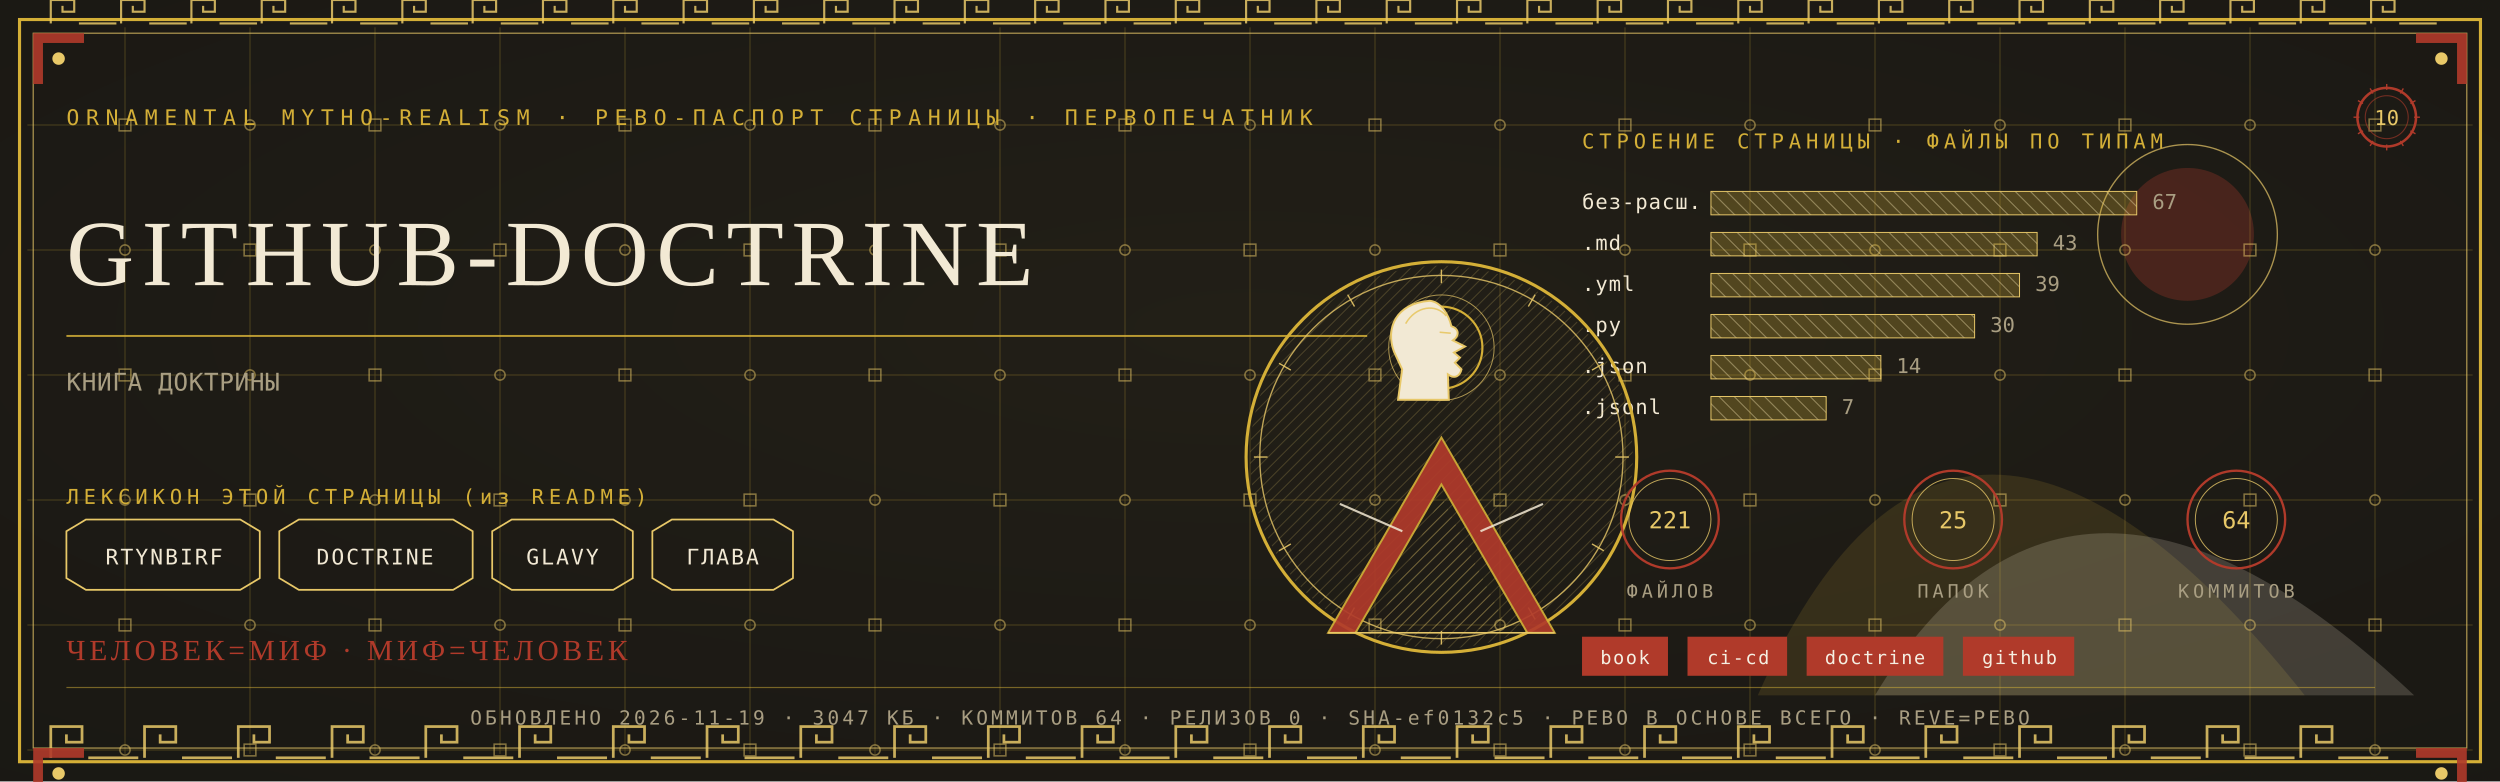
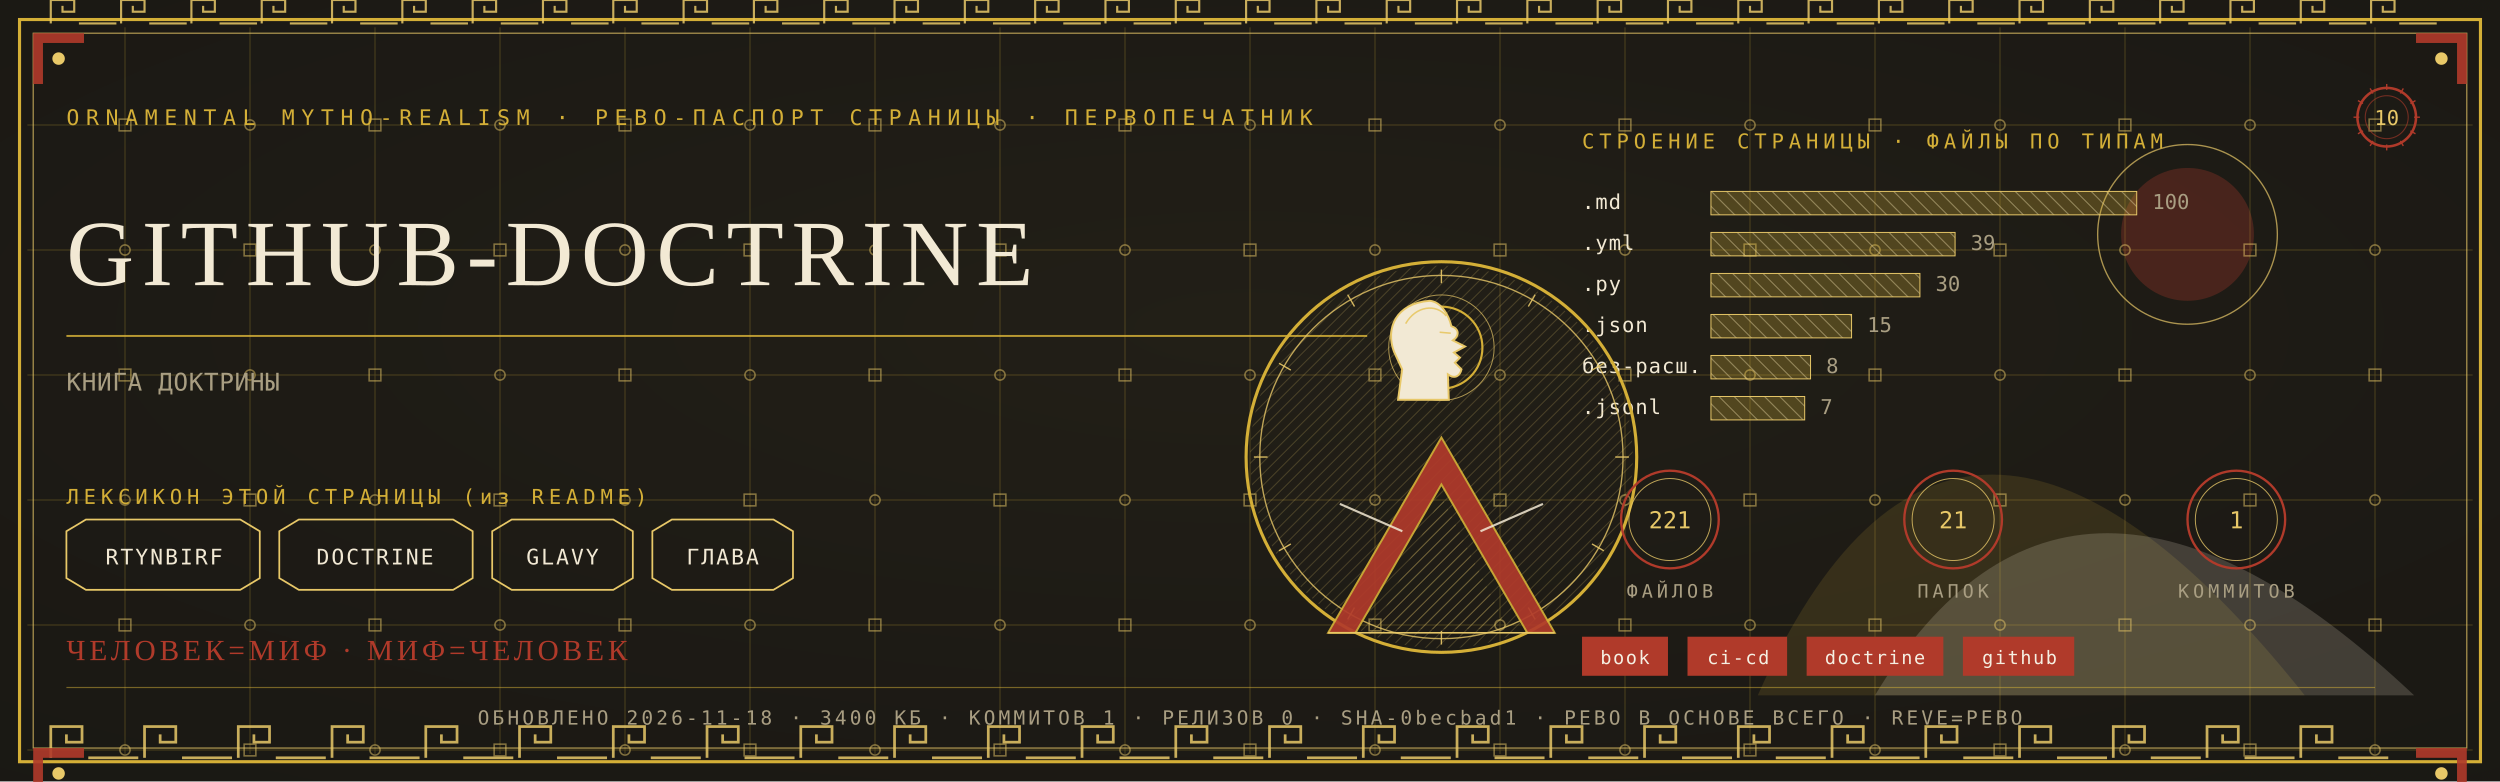
<svg xmlns="http://www.w3.org/2000/svg" viewBox="0 0 1280 400" width="1280" height="400">
  <defs>
    <radialGradient id="rp10" cx="0.5" cy="0.42" r="1.1">
      <stop offset="0" stop-color="#232017" />
      <stop offset="1" stop-color="#171512" />
    </radialGradient>
    <pattern id="hatchm" width="4.2" height="4.2" patternUnits="userSpaceOnUse" patternTransform="rotate(45)">
      <rect width="4.2" height="4.2" fill="none" />
      <line x1="0" y1="0" x2="0" y2="4.2" stroke="#E8C868" stroke-width="0.5" />
    </pattern>
    <pattern id="hatchv" width="5.5" height="5.5" patternUnits="userSpaceOnUse" patternTransform="rotate(-45)">
      <rect width="5.5" height="5.5" fill="none" />
      <line x1="0" y1="0" x2="0" y2="5.5" stroke="#F2E9D4" stroke-width="0.5" />
    </pattern>
  </defs>
  <rect width="1280" height="400" fill="#171512" />
  <rect width="1280" height="400" fill="url(#rp10)" opacity="0.94" />
  <path d="M 900 356 Q 1000 130 1180 356 Z" fill="#D4AF37" opacity="0.14" />
  <path d="M 960 356 Q 1060 190 1236 356 Z" fill="#F2E9D4" opacity="0.18" />
  <circle cx="1120" cy="120" r="34" fill="#B03A2A" opacity="0.30" />
  <circle cx="1120" cy="120" r="46" fill="none" stroke="#E8C868" stroke-width="0.7" opacity="0.7" />
  <g stroke="#D4AF37" stroke-width="0.45" opacity="0.30">
    <line x1="64" y1="14" x2="64" y2="386" />
    <line x1="128" y1="14" x2="128" y2="386" />
    <line x1="192" y1="14" x2="192" y2="386" />
    <line x1="256" y1="14" x2="256" y2="386" />
    <line x1="320" y1="14" x2="320" y2="386" />
    <line x1="384" y1="14" x2="384" y2="386" />
    <line x1="448" y1="14" x2="448" y2="386" />
    <line x1="512" y1="14" x2="512" y2="386" />
    <line x1="576" y1="14" x2="576" y2="386" />
    <line x1="640" y1="14" x2="640" y2="386" />
    <line x1="704" y1="14" x2="704" y2="386" />
    <line x1="768" y1="14" x2="768" y2="386" />
    <line x1="832" y1="14" x2="832" y2="386" />
    <line x1="896" y1="14" x2="896" y2="386" />
    <line x1="960" y1="14" x2="960" y2="386" />
    <line x1="1024" y1="14" x2="1024" y2="386" />
    <line x1="1088" y1="14" x2="1088" y2="386" />
    <line x1="1152" y1="14" x2="1152" y2="386" />
    <line x1="1216" y1="14" x2="1216" y2="386" />
    <line x1="14" y1="64" x2="1266" y2="64" />
    <line x1="14" y1="128" x2="1266" y2="128" />
    <line x1="14" y1="192" x2="1266" y2="192" />
    <line x1="14" y1="256" x2="1266" y2="256" />
    <line x1="14" y1="320" x2="1266" y2="320" />
    <line x1="14" y1="384" x2="1266" y2="384" />
  </g>
  <g fill="none" stroke="#E8C868" stroke-width="0.8" opacity="0.5">
    <rect x="61" y="61" width="6" height="6" />
    <circle cx="64" cy="128" r="2.6" />
    <rect x="61" y="189" width="6" height="6" />
    <circle cx="64" cy="256" r="2.6" />
    <rect x="61" y="317" width="6" height="6" />
    <circle cx="64" cy="384" r="2.6" />
    <circle cx="128" cy="64" r="2.6" />
    <rect x="125" y="125" width="6" height="6" />
    <circle cx="128" cy="192" r="2.6" />
    <rect x="125" y="253" width="6" height="6" />
    <circle cx="128" cy="320" r="2.6" />
    <rect x="125" y="381" width="6" height="6" />
    <rect x="189" y="61" width="6" height="6" />
    <circle cx="192" cy="128" r="2.6" />
    <rect x="189" y="189" width="6" height="6" />
    <circle cx="192" cy="256" r="2.6" />
    <rect x="189" y="317" width="6" height="6" />
    <circle cx="192" cy="384" r="2.6" />
    <circle cx="256" cy="64" r="2.6" />
    <rect x="253" y="125" width="6" height="6" />
    <circle cx="256" cy="192" r="2.6" />
    <rect x="253" y="253" width="6" height="6" />
    <circle cx="256" cy="320" r="2.6" />
    <rect x="253" y="381" width="6" height="6" />
    <rect x="317" y="61" width="6" height="6" />
    <circle cx="320" cy="128" r="2.6" />
    <rect x="317" y="189" width="6" height="6" />
    <circle cx="320" cy="256" r="2.6" />
    <rect x="317" y="317" width="6" height="6" />
    <circle cx="320" cy="384" r="2.6" />
    <circle cx="384" cy="64" r="2.6" />
    <rect x="381" y="125" width="6" height="6" />
    <circle cx="384" cy="192" r="2.6" />
    <rect x="381" y="253" width="6" height="6" />
    <circle cx="384" cy="320" r="2.6" />
    <rect x="381" y="381" width="6" height="6" />
    <rect x="445" y="61" width="6" height="6" />
    <circle cx="448" cy="128" r="2.6" />
    <rect x="445" y="189" width="6" height="6" />
    <circle cx="448" cy="256" r="2.6" />
    <rect x="445" y="317" width="6" height="6" />
    <circle cx="448" cy="384" r="2.6" />
    <circle cx="512" cy="64" r="2.6" />
    <rect x="509" y="125" width="6" height="6" />
    <circle cx="512" cy="192" r="2.6" />
    <rect x="509" y="253" width="6" height="6" />
    <circle cx="512" cy="320" r="2.6" />
    <rect x="509" y="381" width="6" height="6" />
    <rect x="573" y="61" width="6" height="6" />
    <circle cx="576" cy="128" r="2.6" />
    <rect x="573" y="189" width="6" height="6" />
    <circle cx="576" cy="256" r="2.6" />
    <rect x="573" y="317" width="6" height="6" />
    <circle cx="576" cy="384" r="2.6" />
    <circle cx="640" cy="64" r="2.6" />
    <rect x="637" y="125" width="6" height="6" />
    <circle cx="640" cy="192" r="2.6" />
    <rect x="637" y="253" width="6" height="6" />
    <circle cx="640" cy="320" r="2.6" />
    <rect x="637" y="381" width="6" height="6" />
    <rect x="701" y="61" width="6" height="6" />
    <circle cx="704" cy="128" r="2.6" />
    <rect x="701" y="189" width="6" height="6" />
    <circle cx="704" cy="256" r="2.6" />
    <rect x="701" y="317" width="6" height="6" />
    <circle cx="704" cy="384" r="2.6" />
    <circle cx="768" cy="64" r="2.6" />
    <rect x="765" y="125" width="6" height="6" />
    <circle cx="768" cy="192" r="2.6" />
    <rect x="765" y="253" width="6" height="6" />
    <circle cx="768" cy="320" r="2.6" />
    <rect x="765" y="381" width="6" height="6" />
    <rect x="829" y="61" width="6" height="6" />
    <circle cx="832" cy="128" r="2.6" />
    <rect x="829" y="189" width="6" height="6" />
    <circle cx="832" cy="256" r="2.6" />
    <rect x="829" y="317" width="6" height="6" />
    <circle cx="832" cy="384" r="2.6" />
    <circle cx="896" cy="64" r="2.6" />
    <rect x="893" y="125" width="6" height="6" />
    <circle cx="896" cy="192" r="2.6" />
    <rect x="893" y="253" width="6" height="6" />
    <circle cx="896" cy="320" r="2.6" />
    <rect x="893" y="381" width="6" height="6" />
    <rect x="957" y="61" width="6" height="6" />
    <circle cx="960" cy="128" r="2.6" />
    <rect x="957" y="189" width="6" height="6" />
    <circle cx="960" cy="256" r="2.6" />
    <rect x="957" y="317" width="6" height="6" />
    <circle cx="960" cy="384" r="2.6" />
    <circle cx="1024" cy="64" r="2.6" />
    <rect x="1021" y="125" width="6" height="6" />
    <circle cx="1024" cy="192" r="2.6" />
    <rect x="1021" y="253" width="6" height="6" />
    <circle cx="1024" cy="320" r="2.6" />
    <rect x="1021" y="381" width="6" height="6" />
    <rect x="1085" y="61" width="6" height="6" />
    <circle cx="1088" cy="128" r="2.6" />
    <rect x="1085" y="189" width="6" height="6" />
    <circle cx="1088" cy="256" r="2.6" />
    <rect x="1085" y="317" width="6" height="6" />
    <circle cx="1088" cy="384" r="2.6" />
    <circle cx="1152" cy="64" r="2.6" />
    <rect x="1149" y="125" width="6" height="6" />
    <circle cx="1152" cy="192" r="2.6" />
    <rect x="1149" y="253" width="6" height="6" />
    <circle cx="1152" cy="320" r="2.6" />
    <rect x="1149" y="381" width="6" height="6" />
    <rect x="1213" y="61" width="6" height="6" />
    <circle cx="1216" cy="128" r="2.6" />
    <rect x="1213" y="189" width="6" height="6" />
    <circle cx="1216" cy="256" r="2.6" />
    <rect x="1213" y="317" width="6" height="6" />
    <circle cx="1216" cy="384" r="2.6" />
  </g>
  <rect x="10" y="10" width="1260" height="380" fill="none" stroke="#D4AF37" stroke-width="1.6" />
  <rect x="17" y="17" width="1246" height="366" fill="none" stroke="#E8C868" stroke-width="0.6" opacity="0.75" />
  <g fill="none" stroke="#E8C868" stroke-width="1.4" opacity="0.85">
    <path d="M 26 388 L 26 372 L 42 372 L 42 380.0 L 34.0 380.0 L 34.0 376.0" />
    <line x1="45.2" y1="388" x2="70.8" y2="388" />
    <path d="M 74 388 L 74 372 L 90 372 L 90 380.0 L 82.0 380.0 L 82.0 376.0" />
    <line x1="93.2" y1="388" x2="118.8" y2="388" />
    <path d="M 122 388 L 122 372 L 138 372 L 138 380.0 L 130.0 380.0 L 130.0 376.0" />
    <line x1="141.2" y1="388" x2="166.8" y2="388" />
    <path d="M 170 388 L 170 372 L 186 372 L 186 380.0 L 178.0 380.0 L 178.0 376.0" />
    <line x1="189.2" y1="388" x2="214.8" y2="388" />
    <path d="M 218 388 L 218 372 L 234 372 L 234 380.0 L 226.0 380.0 L 226.0 376.0" />
    <line x1="237.2" y1="388" x2="262.8" y2="388" />
    <path d="M 266 388 L 266 372 L 282 372 L 282 380.0 L 274.0 380.0 L 274.0 376.0" />
    <line x1="285.2" y1="388" x2="310.8" y2="388" />
    <path d="M 314 388 L 314 372 L 330 372 L 330 380.0 L 322.0 380.0 L 322.0 376.0" />
    <line x1="333.2" y1="388" x2="358.8" y2="388" />
    <path d="M 362 388 L 362 372 L 378 372 L 378 380.0 L 370.0 380.0 L 370.0 376.0" />
    <line x1="381.2" y1="388" x2="406.8" y2="388" />
    <path d="M 410 388 L 410 372 L 426 372 L 426 380.0 L 418.0 380.0 L 418.0 376.0" />
    <line x1="429.2" y1="388" x2="454.8" y2="388" />
    <path d="M 458 388 L 458 372 L 474 372 L 474 380.0 L 466.0 380.0 L 466.0 376.0" />
    <line x1="477.2" y1="388" x2="502.8" y2="388" />
    <path d="M 506 388 L 506 372 L 522 372 L 522 380.0 L 514.0 380.0 L 514.0 376.0" />
    <line x1="525.2" y1="388" x2="550.8" y2="388" />
    <path d="M 554 388 L 554 372 L 570 372 L 570 380.0 L 562.0 380.0 L 562.0 376.0" />
    <line x1="573.2" y1="388" x2="598.8" y2="388" />
    <path d="M 602 388 L 602 372 L 618 372 L 618 380.0 L 610.0 380.0 L 610.0 376.0" />
    <line x1="621.2" y1="388" x2="646.8" y2="388" />
    <path d="M 650 388 L 650 372 L 666 372 L 666 380.0 L 658.0 380.0 L 658.0 376.0" />
    <line x1="669.2" y1="388" x2="694.8" y2="388" />
    <path d="M 698 388 L 698 372 L 714 372 L 714 380.0 L 706.0 380.0 L 706.0 376.0" />
    <line x1="717.2" y1="388" x2="742.8" y2="388" />
    <path d="M 746 388 L 746 372 L 762 372 L 762 380.0 L 754.0 380.0 L 754.0 376.0" />
    <line x1="765.2" y1="388" x2="790.8" y2="388" />
    <path d="M 794 388 L 794 372 L 810 372 L 810 380.0 L 802.0 380.0 L 802.0 376.0" />
    <line x1="813.2" y1="388" x2="838.8" y2="388" />
    <path d="M 842 388 L 842 372 L 858 372 L 858 380.0 L 850.0 380.0 L 850.0 376.0" />
    <line x1="861.2" y1="388" x2="886.8" y2="388" />
    <path d="M 890 388 L 890 372 L 906 372 L 906 380.0 L 898.0 380.0 L 898.0 376.0" />
    <line x1="909.2" y1="388" x2="934.8" y2="388" />
    <path d="M 938 388 L 938 372 L 954 372 L 954 380.0 L 946.0 380.0 L 946.0 376.0" />
    <line x1="957.2" y1="388" x2="982.8" y2="388" />
    <path d="M 986 388 L 986 372 L 1002 372 L 1002 380.0 L 994.0 380.0 L 994.0 376.0" />
    <line x1="1005.2" y1="388" x2="1030.8" y2="388" />
    <path d="M 1034 388 L 1034 372 L 1050 372 L 1050 380.0 L 1042.0 380.0 L 1042.0 376.0" />
    <line x1="1053.2" y1="388" x2="1078.8" y2="388" />
    <path d="M 1082 388 L 1082 372 L 1098 372 L 1098 380.0 L 1090.0 380.0 L 1090.0 376.0" />
    <line x1="1101.2" y1="388" x2="1126.8" y2="388" />
    <path d="M 1130 388 L 1130 372 L 1146 372 L 1146 380.0 L 1138.0 380.0 L 1138.0 376.0" />
    <line x1="1149.2" y1="388" x2="1174.8" y2="388" />
    <path d="M 1178 388 L 1178 372 L 1194 372 L 1194 380.0 L 1186.0 380.0 L 1186.0 376.0" />
    <line x1="1197.2" y1="388" x2="1222.8" y2="388" />
  </g>
  <g fill="none" stroke="#E8C868" stroke-width="1.1" opacity="0.85">
    <path d="M 26 12 L 26 0 L 38 0 L 38 6.0 L 32.0 6.0 L 32.0 3.0" />
    <line x1="40.4" y1="12" x2="59.6" y2="12" />
    <path d="M 62 12 L 62 0 L 74 0 L 74 6.0 L 68.0 6.0 L 68.0 3.0" />
    <line x1="76.4" y1="12" x2="95.6" y2="12" />
    <path d="M 98 12 L 98 0 L 110 0 L 110 6.0 L 104.0 6.0 L 104.0 3.0" />
    <line x1="112.4" y1="12" x2="131.6" y2="12" />
    <path d="M 134 12 L 134 0 L 146 0 L 146 6.0 L 140.0 6.0 L 140.0 3.0" />
    <line x1="148.4" y1="12" x2="167.6" y2="12" />
    <path d="M 170 12 L 170 0 L 182 0 L 182 6.0 L 176.0 6.0 L 176.0 3.0" />
    <line x1="184.4" y1="12" x2="203.6" y2="12" />
    <path d="M 206 12 L 206 0 L 218 0 L 218 6.0 L 212.0 6.0 L 212.0 3.0" />
    <line x1="220.4" y1="12" x2="239.6" y2="12" />
    <path d="M 242 12 L 242 0 L 254 0 L 254 6.0 L 248.0 6.0 L 248.0 3.0" />
    <line x1="256.4" y1="12" x2="275.6" y2="12" />
    <path d="M 278 12 L 278 0 L 290 0 L 290 6.0 L 284.0 6.0 L 284.0 3.0" />
    <line x1="292.4" y1="12" x2="311.6" y2="12" />
    <path d="M 314 12 L 314 0 L 326 0 L 326 6.0 L 320.0 6.0 L 320.0 3.0" />
    <line x1="328.4" y1="12" x2="347.6" y2="12" />
    <path d="M 350 12 L 350 0 L 362 0 L 362 6.0 L 356.0 6.0 L 356.0 3.0" />
    <line x1="364.4" y1="12" x2="383.6" y2="12" />
    <path d="M 386 12 L 386 0 L 398 0 L 398 6.0 L 392.0 6.0 L 392.0 3.0" />
    <line x1="400.4" y1="12" x2="419.6" y2="12" />
    <path d="M 422 12 L 422 0 L 434 0 L 434 6.0 L 428.0 6.0 L 428.0 3.0" />
    <line x1="436.4" y1="12" x2="455.6" y2="12" />
    <path d="M 458 12 L 458 0 L 470 0 L 470 6.0 L 464.0 6.0 L 464.0 3.0" />
    <line x1="472.4" y1="12" x2="491.6" y2="12" />
    <path d="M 494 12 L 494 0 L 506 0 L 506 6.0 L 500.0 6.0 L 500.0 3.0" />
    <line x1="508.4" y1="12" x2="527.6" y2="12" />
    <path d="M 530 12 L 530 0 L 542 0 L 542 6.0 L 536.0 6.0 L 536.0 3.0" />
    <line x1="544.4" y1="12" x2="563.6" y2="12" />
    <path d="M 566 12 L 566 0 L 578 0 L 578 6.0 L 572.0 6.0 L 572.0 3.0" />
    <line x1="580.4" y1="12" x2="599.6" y2="12" />
    <path d="M 602 12 L 602 0 L 614 0 L 614 6.0 L 608.0 6.0 L 608.0 3.0" />
    <line x1="616.4" y1="12" x2="635.6" y2="12" />
    <path d="M 638 12 L 638 0 L 650 0 L 650 6.0 L 644.0 6.0 L 644.0 3.0" />
    <line x1="652.4" y1="12" x2="671.6" y2="12" />
    <path d="M 674 12 L 674 0 L 686 0 L 686 6.0 L 680.0 6.0 L 680.0 3.0" />
    <line x1="688.4" y1="12" x2="707.6" y2="12" />
    <path d="M 710 12 L 710 0 L 722 0 L 722 6.0 L 716.0 6.0 L 716.0 3.0" />
    <line x1="724.4" y1="12" x2="743.6" y2="12" />
    <path d="M 746 12 L 746 0 L 758 0 L 758 6.0 L 752.0 6.0 L 752.0 3.0" />
    <line x1="760.4" y1="12" x2="779.6" y2="12" />
    <path d="M 782 12 L 782 0 L 794 0 L 794 6.0 L 788.0 6.0 L 788.0 3.0" />
    <line x1="796.4" y1="12" x2="815.6" y2="12" />
    <path d="M 818 12 L 818 0 L 830 0 L 830 6.0 L 824.0 6.0 L 824.0 3.0" />
    <line x1="832.4" y1="12" x2="851.6" y2="12" />
    <path d="M 854 12 L 854 0 L 866 0 L 866 6.0 L 860.0 6.0 L 860.0 3.0" />
    <line x1="868.4" y1="12" x2="887.6" y2="12" />
    <path d="M 890 12 L 890 0 L 902 0 L 902 6.0 L 896.0 6.0 L 896.0 3.0" />
    <line x1="904.4" y1="12" x2="923.6" y2="12" />
    <path d="M 926 12 L 926 0 L 938 0 L 938 6.0 L 932.0 6.0 L 932.0 3.0" />
    <line x1="940.4" y1="12" x2="959.6" y2="12" />
    <path d="M 962 12 L 962 0 L 974 0 L 974 6.0 L 968.0 6.0 L 968.0 3.0" />
    <line x1="976.4" y1="12" x2="995.6" y2="12" />
    <path d="M 998 12 L 998 0 L 1010 0 L 1010 6.0 L 1004.0 6.0 L 1004.0 3.0" />
    <line x1="1012.4" y1="12" x2="1031.6" y2="12" />
    <path d="M 1034 12 L 1034 0 L 1046 0 L 1046 6.0 L 1040.0 6.0 L 1040.0 3.0" />
    <line x1="1048.4" y1="12" x2="1067.6" y2="12" />
    <path d="M 1070 12 L 1070 0 L 1082 0 L 1082 6.0 L 1076.0 6.0 L 1076.0 3.0" />
    <line x1="1084.4" y1="12" x2="1103.6" y2="12" />
    <path d="M 1106 12 L 1106 0 L 1118 0 L 1118 6.0 L 1112.0 6.0 L 1112.0 3.0" />
    <line x1="1120.4" y1="12" x2="1139.6" y2="12" />
    <path d="M 1142 12 L 1142 0 L 1154 0 L 1154 6.0 L 1148.0 6.0 L 1148.0 3.0" />
    <line x1="1156.4" y1="12" x2="1175.6" y2="12" />
    <path d="M 1178 12 L 1178 0 L 1190 0 L 1190 6.0 L 1184.0 6.0 L 1184.0 3.0" />
    <line x1="1192.4" y1="12" x2="1211.6" y2="12" />
    <path d="M 1214 12 L 1214 0 L 1226 0 L 1226 6.0 L 1220.0 6.0 L 1220.0 3.0" />
    <line x1="1228.4" y1="12" x2="1247.6" y2="12" />
  </g>
  <g transform="translate(17,17) scale(1,1)">
    <path d="M 0 0 L 26 0 L 26 5 L 5 5 L 5 26 L 0 26 Z" fill="#B03A2A" opacity="0.9" />
    <circle cx="13" cy="13" r="3.2" fill="#E8C868" />
  </g>
  <g transform="translate(1263,17) scale(-1,1)">
    <path d="M 0 0 L 26 0 L 26 5 L 5 5 L 5 26 L 0 26 Z" fill="#B03A2A" opacity="0.9" />
    <circle cx="13" cy="13" r="3.2" fill="#E8C868" />
  </g>
  <g transform="translate(17,383) scale(1,1)">
    <path d="M 0 0 L 26 0 L 26 5 L 5 5 L 5 26 L 0 26 Z" fill="#B03A2A" opacity="0.9" />
    <circle cx="13" cy="13" r="3.2" fill="#E8C868" />
  </g>
  <g transform="translate(1263,383) scale(-1,1)">
    <path d="M 0 0 L 26 0 L 26 5 L 5 5 L 5 26 L 0 26 Z" fill="#B03A2A" opacity="0.9" />
    <circle cx="13" cy="13" r="3.2" fill="#E8C868" />
  </g>
  <text x="34" y="64" font-family="'Cascadia Mono', ui-monospace, Consolas, monospace" font-size="11" fill="#D4AF37" letter-spacing="3.4">ORNAMENTAL MYTHO-REALISM · РЕВО-ПАСПОРТ СТРАНИЦЫ · ПЕРВОПЕЧАТНИК</text>
  <g transform="translate(1222,60)">
    <circle r="15" fill="none" stroke="#B03A2A" stroke-width="1.3" />
    <circle r="11" fill="none" stroke="#B03A2A" stroke-width="0.55" opacity="0.6" />
    <text y="4" text-anchor="middle" font-family="'Cascadia Mono', ui-monospace, Consolas, monospace" font-size="10.5" fill="#E8C868">10</text>
    <g stroke="#B03A2A" stroke-width="0.7">
      <line x1="0" y1="-17" x2="0" y2="-14" transform="rotate(0)" />
      <line x1="0" y1="-17" x2="0" y2="-14" transform="rotate(30)" />
      <line x1="0" y1="-17" x2="0" y2="-14" transform="rotate(60)" />
      <line x1="0" y1="-17" x2="0" y2="-14" transform="rotate(90)" />
      <line x1="0" y1="-17" x2="0" y2="-14" transform="rotate(120)" />
      <line x1="0" y1="-17" x2="0" y2="-14" transform="rotate(150)" />
      <line x1="0" y1="-17" x2="0" y2="-14" transform="rotate(180)" />
      <line x1="0" y1="-17" x2="0" y2="-14" transform="rotate(210)" />
      <line x1="0" y1="-17" x2="0" y2="-14" transform="rotate(240)" />
      <line x1="0" y1="-17" x2="0" y2="-14" transform="rotate(270)" />
      <line x1="0" y1="-17" x2="0" y2="-14" transform="rotate(300)" />
      <line x1="0" y1="-17" x2="0" y2="-14" transform="rotate(330)" />
    </g>
  </g>
  <text x="34" y="146" font-family="Georgia, 'Times New Roman', serif" font-size="47.9" fill="#F2E9D4" letter-spacing="4">GITHUB-DOCTRINE</text>
  <line x1="34" y1="172" x2="700" y2="172" stroke="#D4AF37" stroke-width="1" opacity="0.85" />
  <text x="34" y="200" font-family="'Cascadia Mono', ui-monospace, Consolas, monospace" font-size="12.5" fill="#A99E82" letter-spacing="0.3">КНИГА ДОКТРИНЫ</text>
  <text x="34" y="258" font-family="'Cascadia Mono', ui-monospace, Consolas, monospace" font-size="10.5" fill="#D4AF37" letter-spacing="2.5">ЛЕКСИКОН ЭТОЙ СТРАНИЦЫ (из README)</text>
  <path d="M 34 272 L 44 266 L 123 266 L 133 272 L 133 296 L 123 302 L 44 302 L 34 296 Z" fill="none" stroke="#E8C868" stroke-width="0.9" />
  <text x="84" y="289" text-anchor="middle" font-family="'Cascadia Mono', ui-monospace, Consolas, monospace" font-size="11" fill="#F2E9D4" letter-spacing="1">RTYNBIRF</text>
  <path d="M 143 272 L 153 266 L 232 266 L 242 272 L 242 296 L 232 302 L 153 302 L 143 296 Z" fill="none" stroke="#E8C868" stroke-width="0.9" />
  <text x="192" y="289" text-anchor="middle" font-family="'Cascadia Mono', ui-monospace, Consolas, monospace" font-size="11" fill="#F2E9D4" letter-spacing="1">DOCTRINE</text>
  <path d="M 252 272 L 262 266 L 314 266 L 324 272 L 324 296 L 314 302 L 262 302 L 252 296 Z" fill="none" stroke="#E8C868" stroke-width="0.9" />
  <text x="288" y="289" text-anchor="middle" font-family="'Cascadia Mono', ui-monospace, Consolas, monospace" font-size="11" fill="#F2E9D4" letter-spacing="1">GLAVY</text>
  <path d="M 334 272 L 344 266 L 396 266 L 406 272 L 406 296 L 396 302 L 344 302 L 334 296 Z" fill="none" stroke="#E8C868" stroke-width="0.9" />
  <text x="370" y="289" text-anchor="middle" font-family="'Cascadia Mono', ui-monospace, Consolas, monospace" font-size="11" fill="#F2E9D4" letter-spacing="1">ГЛАВА</text>
  <text x="810" y="76" font-family="'Cascadia Mono', ui-monospace, Consolas, monospace" font-size="10.5" fill="#D4AF37" letter-spacing="2.5">СТРОЕНИЕ СТРАНИЦЫ · ФАЙЛЫ ПО ТИПАМ</text>
-   <text x="810" y="107" font-family="'Cascadia Mono', ui-monospace, Consolas, monospace" font-size="10.5" fill="#F2E9D4" letter-spacing="0.5">без-расш.</text>
+   <text x="810" y="107" font-family="'Cascadia Mono', ui-monospace, Consolas, monospace" font-size="10.5" fill="#F2E9D4" letter-spacing="0.5">.md</text>
  <rect x="876" y="98" width="218" height="12" fill="url(#hatchv)" opacity="0.9" />
  <rect x="876" y="98" width="218" height="12" fill="#D4AF37" opacity="0.28" />
  <rect x="876" y="98" width="218" height="12" fill="none" stroke="#E8C868" stroke-width="0.5" />
-   <text x="1102" y="107" font-family="'Cascadia Mono', ui-monospace, Consolas, monospace" font-size="10.5" fill="#A99E82">67</text>
-   <text x="810" y="128" font-family="'Cascadia Mono', ui-monospace, Consolas, monospace" font-size="10.5" fill="#F2E9D4" letter-spacing="0.5">.md</text>
-   <rect x="876" y="119" width="167" height="12" fill="url(#hatchv)" opacity="0.9" />
-   <rect x="876" y="119" width="167" height="12" fill="#D4AF37" opacity="0.28" />
-   <rect x="876" y="119" width="167" height="12" fill="none" stroke="#E8C868" stroke-width="0.5" />
-   <text x="1051" y="128" font-family="'Cascadia Mono', ui-monospace, Consolas, monospace" font-size="10.5" fill="#A99E82">43</text>
-   <text x="810" y="149" font-family="'Cascadia Mono', ui-monospace, Consolas, monospace" font-size="10.5" fill="#F2E9D4" letter-spacing="0.5">.yml</text>
-   <rect x="876" y="140" width="158" height="12" fill="url(#hatchv)" opacity="0.9" />
-   <rect x="876" y="140" width="158" height="12" fill="#D4AF37" opacity="0.28" />
-   <rect x="876" y="140" width="158" height="12" fill="none" stroke="#E8C868" stroke-width="0.5" />
-   <text x="1042" y="149" font-family="'Cascadia Mono', ui-monospace, Consolas, monospace" font-size="10.5" fill="#A99E82">39</text>
-   <text x="810" y="170" font-family="'Cascadia Mono', ui-monospace, Consolas, monospace" font-size="10.5" fill="#F2E9D4" letter-spacing="0.5">.py</text>
-   <rect x="876" y="161" width="135" height="12" fill="url(#hatchv)" opacity="0.9" />
-   <rect x="876" y="161" width="135" height="12" fill="#D4AF37" opacity="0.28" />
-   <rect x="876" y="161" width="135" height="12" fill="none" stroke="#E8C868" stroke-width="0.5" />
-   <text x="1019" y="170" font-family="'Cascadia Mono', ui-monospace, Consolas, monospace" font-size="10.5" fill="#A99E82">30</text>
-   <text x="810" y="191" font-family="'Cascadia Mono', ui-monospace, Consolas, monospace" font-size="10.5" fill="#F2E9D4" letter-spacing="0.5">.json</text>
-   <rect x="876" y="182" width="87" height="12" fill="url(#hatchv)" opacity="0.9" />
-   <rect x="876" y="182" width="87" height="12" fill="#D4AF37" opacity="0.28" />
-   <rect x="876" y="182" width="87" height="12" fill="none" stroke="#E8C868" stroke-width="0.5" />
-   <text x="971" y="191" font-family="'Cascadia Mono', ui-monospace, Consolas, monospace" font-size="10.5" fill="#A99E82">14</text>
+   <text x="1102" y="107" font-family="'Cascadia Mono', ui-monospace, Consolas, monospace" font-size="10.5" fill="#A99E82">100</text>
+   <text x="810" y="128" font-family="'Cascadia Mono', ui-monospace, Consolas, monospace" font-size="10.5" fill="#F2E9D4" letter-spacing="0.5">.yml</text>
+   <rect x="876" y="119" width="125" height="12" fill="url(#hatchv)" opacity="0.9" />
+   <rect x="876" y="119" width="125" height="12" fill="#D4AF37" opacity="0.28" />
+   <rect x="876" y="119" width="125" height="12" fill="none" stroke="#E8C868" stroke-width="0.5" />
+   <text x="1009" y="128" font-family="'Cascadia Mono', ui-monospace, Consolas, monospace" font-size="10.5" fill="#A99E82">39</text>
+   <text x="810" y="149" font-family="'Cascadia Mono', ui-monospace, Consolas, monospace" font-size="10.5" fill="#F2E9D4" letter-spacing="0.5">.py</text>
+   <rect x="876" y="140" width="107" height="12" fill="url(#hatchv)" opacity="0.9" />
+   <rect x="876" y="140" width="107" height="12" fill="#D4AF37" opacity="0.28" />
+   <rect x="876" y="140" width="107" height="12" fill="none" stroke="#E8C868" stroke-width="0.5" />
+   <text x="991" y="149" font-family="'Cascadia Mono', ui-monospace, Consolas, monospace" font-size="10.5" fill="#A99E82">30</text>
+   <text x="810" y="170" font-family="'Cascadia Mono', ui-monospace, Consolas, monospace" font-size="10.5" fill="#F2E9D4" letter-spacing="0.5">.json</text>
+   <rect x="876" y="161" width="72" height="12" fill="url(#hatchv)" opacity="0.9" />
+   <rect x="876" y="161" width="72" height="12" fill="#D4AF37" opacity="0.28" />
+   <rect x="876" y="161" width="72" height="12" fill="none" stroke="#E8C868" stroke-width="0.5" />
+   <text x="956" y="170" font-family="'Cascadia Mono', ui-monospace, Consolas, monospace" font-size="10.5" fill="#A99E82">15</text>
+   <text x="810" y="191" font-family="'Cascadia Mono', ui-monospace, Consolas, monospace" font-size="10.5" fill="#F2E9D4" letter-spacing="0.5">без-расш.</text>
+   <rect x="876" y="182" width="51" height="12" fill="url(#hatchv)" opacity="0.9" />
+   <rect x="876" y="182" width="51" height="12" fill="#D4AF37" opacity="0.28" />
+   <rect x="876" y="182" width="51" height="12" fill="none" stroke="#E8C868" stroke-width="0.5" />
+   <text x="935" y="191" font-family="'Cascadia Mono', ui-monospace, Consolas, monospace" font-size="10.5" fill="#A99E82">8</text>
  <text x="810" y="212" font-family="'Cascadia Mono', ui-monospace, Consolas, monospace" font-size="10.5" fill="#F2E9D4" letter-spacing="0.5">.jsonl</text>
-   <rect x="876" y="203" width="59" height="12" fill="url(#hatchv)" opacity="0.9" />
-   <rect x="876" y="203" width="59" height="12" fill="#D4AF37" opacity="0.28" />
-   <rect x="876" y="203" width="59" height="12" fill="none" stroke="#E8C868" stroke-width="0.5" />
-   <text x="943" y="212" font-family="'Cascadia Mono', ui-monospace, Consolas, monospace" font-size="10.5" fill="#A99E82">7</text>
+   <rect x="876" y="203" width="48" height="12" fill="url(#hatchv)" opacity="0.9" />
+   <rect x="876" y="203" width="48" height="12" fill="#D4AF37" opacity="0.28" />
+   <rect x="876" y="203" width="48" height="12" fill="none" stroke="#E8C868" stroke-width="0.5" />
+   <text x="932" y="212" font-family="'Cascadia Mono', ui-monospace, Consolas, monospace" font-size="10.5" fill="#A99E82">7</text>
  <g transform="translate(738,234)">
    <circle r="100" fill="none" stroke="#D4AF37" stroke-width="1.6" />
    <circle r="93" fill="none" stroke="#E8C868" stroke-width="0.7" opacity="0.8" />
    <circle r="98" fill="url(#hatchm)" opacity="0.4" />
    <g stroke="#E8C868" stroke-width="0.7" opacity="0.9">
      <line x1="0" y1="-96" x2="0" y2="-89" transform="rotate(0)" />
      <line x1="0" y1="-96" x2="0" y2="-89" transform="rotate(30)" />
      <line x1="0" y1="-96" x2="0" y2="-89" transform="rotate(60)" />
      <line x1="0" y1="-96" x2="0" y2="-89" transform="rotate(90)" />
      <line x1="0" y1="-96" x2="0" y2="-89" transform="rotate(120)" />
      <line x1="0" y1="-96" x2="0" y2="-89" transform="rotate(150)" />
      <line x1="0" y1="-96" x2="0" y2="-89" transform="rotate(180)" />
      <line x1="0" y1="-96" x2="0" y2="-89" transform="rotate(210)" />
      <line x1="0" y1="-96" x2="0" y2="-89" transform="rotate(240)" />
      <line x1="0" y1="-96" x2="0" y2="-89" transform="rotate(270)" />
      <line x1="0" y1="-96" x2="0" y2="-89" transform="rotate(300)" />
      <line x1="0" y1="-96" x2="0" y2="-89" transform="rotate(330)" />
    </g>
    <circle cy="-56" r="21" fill="none" stroke="#D4AF37" stroke-width="1.1" />
    <circle cy="-56" r="27" fill="none" stroke="#E8C868" stroke-width="0.5" opacity="0.7" />
    <path d="M -6.0 -80.0 C -23.5 -78.7 -28.7 -65.7 -24.3 -54.0 L -20.1 -44.9 L -22.2 -29.3 L 3.8 -29.3 L 3.3 -42.3 C 6.9 -39.7 9.5 -41.5 10.3 -44.9 L 6.9 -48.3 L 9.5 -50.9 L 6.4 -53.5 L 12.1 -56.6 L 5.9 -59.7 C 9.5 -62.3 9.0 -65.7 5.1 -67.0 C 3.8 -72.7 -0.1 -79.5 -6.0 -80.0 Z" fill="#F2E9D4" stroke="#E8C868" stroke-width="1.0" />
    <g fill="none" stroke="#E8C868" stroke-width="0.8" opacity="0.95">
      <path d="M -18.3 -68.3 C -13.1 -77.4 -2.7 -78.7 2.5 -72.2" />
      <path d="M -0.9 -63.9 L 4.8 -63.4" />
    </g>
    <path d="M -58.0 90.0 L 0 -10.0 L 58.0 90.0 L 44.0 90.0 L 0 14.0 L -44.0 90.0 Z" fill="#B03A2A" opacity="0.92" stroke="#D4AF37" stroke-width="1.0" />
    <path d="M -34.0 88.0 L 0 20.0 L 34.0 88.0" fill="url(#hatchm)" opacity="0.5" stroke="none" />
    <path d="M -58.0 90.0 L 58.0 90.0" fill="none" stroke="#E8C868" stroke-width="0.8" />
    <path d="M -52.0 24.0 L -20.0 38.0" fill="none" stroke="#F2E9D4" stroke-width="1.1" opacity="0.85" />
    <path d="M 52.0 24.0 L 20.0 38.0" fill="none" stroke="#F2E9D4" stroke-width="1.1" opacity="0.85" />
  </g>
  <g transform="translate(855,266)">
    <circle r="25" fill="none" stroke="#B03A2A" stroke-width="1.2" />
    <circle r="21" fill="none" stroke="#E8C868" stroke-width="0.5" opacity="0.8" />
    <text y="4.5" text-anchor="middle" font-family="'Cascadia Mono', ui-monospace, Consolas, monospace" font-size="12" fill="#E8C868">221</text>
    <text y="40" text-anchor="middle" font-family="'Cascadia Mono', ui-monospace, Consolas, monospace" font-size="9.5" fill="#A99E82" letter-spacing="2">ФАЙЛОВ</text>
  </g>
  <g transform="translate(1000,266)">
    <circle r="25" fill="none" stroke="#B03A2A" stroke-width="1.2" />
    <circle r="21" fill="none" stroke="#E8C868" stroke-width="0.5" opacity="0.8" />
-     <text y="4.5" text-anchor="middle" font-family="'Cascadia Mono', ui-monospace, Consolas, monospace" font-size="12" fill="#E8C868">25</text>
+     <text y="4.5" text-anchor="middle" font-family="'Cascadia Mono', ui-monospace, Consolas, monospace" font-size="12" fill="#E8C868">21</text>
    <text y="40" text-anchor="middle" font-family="'Cascadia Mono', ui-monospace, Consolas, monospace" font-size="9.5" fill="#A99E82" letter-spacing="2">ПАПОК</text>
  </g>
  <g transform="translate(1145,266)">
    <circle r="25" fill="none" stroke="#B03A2A" stroke-width="1.2" />
    <circle r="21" fill="none" stroke="#E8C868" stroke-width="0.5" opacity="0.8" />
-     <text y="4.5" text-anchor="middle" font-family="'Cascadia Mono', ui-monospace, Consolas, monospace" font-size="12" fill="#E8C868">64</text>
+     <text y="4.5" text-anchor="middle" font-family="'Cascadia Mono', ui-monospace, Consolas, monospace" font-size="12" fill="#E8C868">1</text>
    <text y="40" text-anchor="middle" font-family="'Cascadia Mono', ui-monospace, Consolas, monospace" font-size="9.5" fill="#A99E82" letter-spacing="2">КОММИТОВ</text>
  </g>
  <rect x="810" y="326" rx="0" width="44" height="20" fill="#B03A2A" />
  <text x="832" y="340" text-anchor="middle" font-family="'Cascadia Mono', ui-monospace, Consolas, monospace" font-size="9.5" fill="#F5EFE2" letter-spacing="0.8">book</text>
  <rect x="864" y="326" rx="0" width="51" height="20" fill="#B03A2A" />
  <text x="890" y="340" text-anchor="middle" font-family="'Cascadia Mono', ui-monospace, Consolas, monospace" font-size="9.5" fill="#F5EFE2" letter-spacing="0.8">ci-cd</text>
  <rect x="925" y="326" rx="0" width="70" height="20" fill="#B03A2A" />
  <text x="960" y="340" text-anchor="middle" font-family="'Cascadia Mono', ui-monospace, Consolas, monospace" font-size="9.5" fill="#F5EFE2" letter-spacing="0.8">doctrine</text>
  <rect x="1005" y="326" rx="0" width="57" height="20" fill="#B03A2A" />
  <text x="1034" y="340" text-anchor="middle" font-family="'Cascadia Mono', ui-monospace, Consolas, monospace" font-size="9.5" fill="#F5EFE2" letter-spacing="0.8">github</text>
  <text x="34" y="338" font-family="Georgia, 'Times New Roman', serif" font-size="15" fill="#B03A2A" letter-spacing="2">ЧЕЛОВЕК=МИФ · МИФ=ЧЕЛОВЕК</text>
  <line x1="34" y1="352" x2="1216" y2="352" stroke="#D4AF37" stroke-width="0.6" opacity="0.5" />
-   <text x="640" y="371" text-anchor="middle" font-family="'Cascadia Mono', ui-monospace, Consolas, monospace" font-size="10" fill="#A99E82" letter-spacing="1.6">ОБНОВЛЕНО 2026-11-19 · 3047 КБ · КОММИТОВ 64 · РЕЛИЗОВ 0 · SHA-ef0132c5 · РЕВО В ОСНОВЕ ВСЕГО · REVE=РЕВО</text>
+   <text x="640" y="371" text-anchor="middle" font-family="'Cascadia Mono', ui-monospace, Consolas, monospace" font-size="10" fill="#A99E82" letter-spacing="1.6">ОБНОВЛЕНО 2026-11-18 · 3400 КБ · КОММИТОВ 1 · РЕЛИЗОВ 0 · SHA-0becbad1 · РЕВО В ОСНОВЕ ВСЕГО · REVE=РЕВО</text>
</svg>
